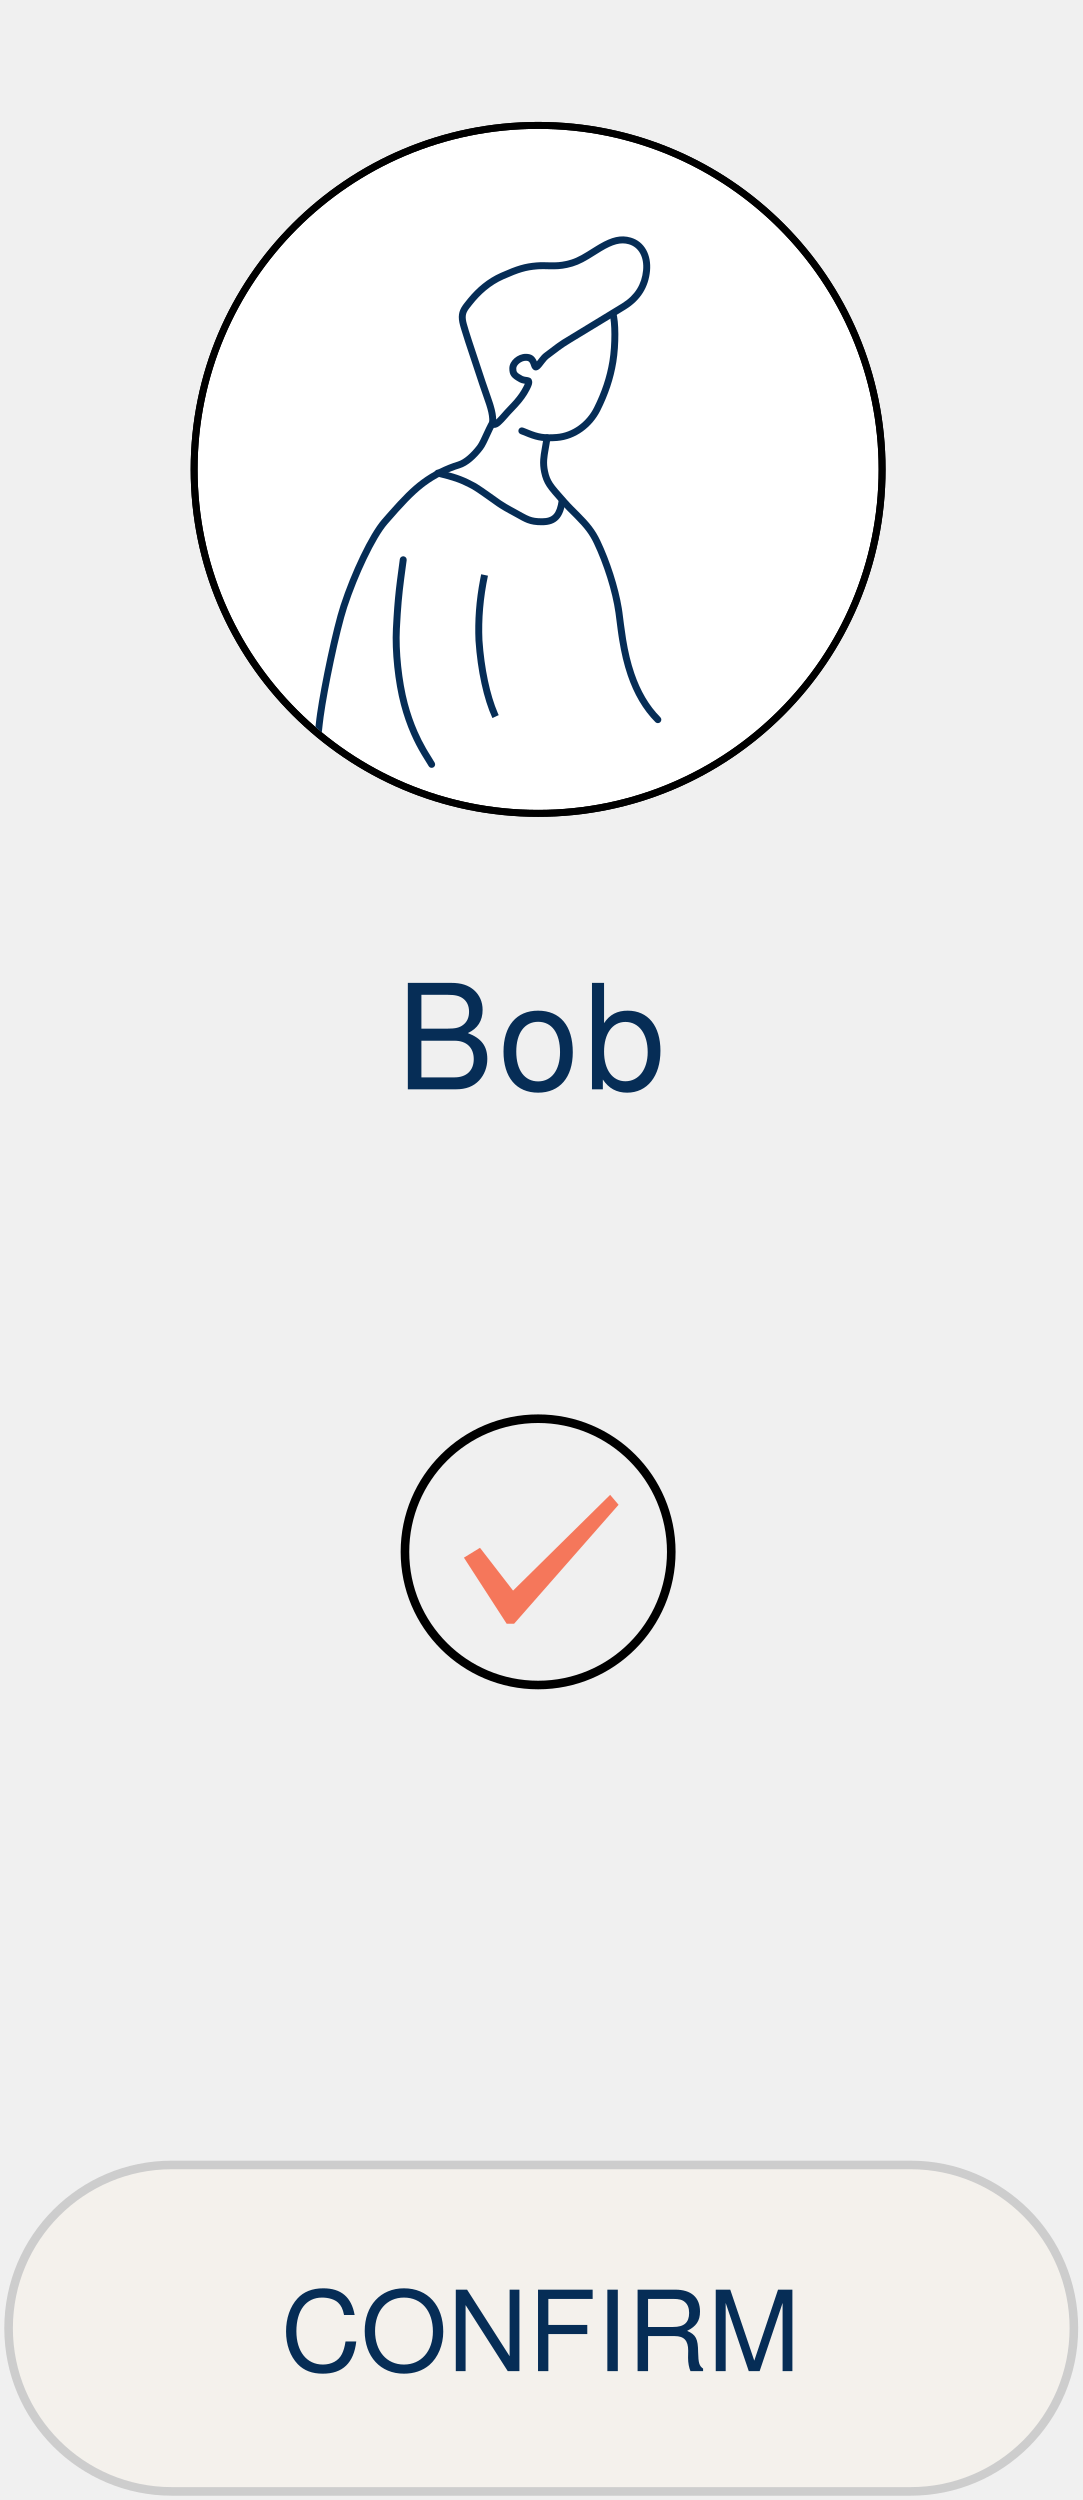
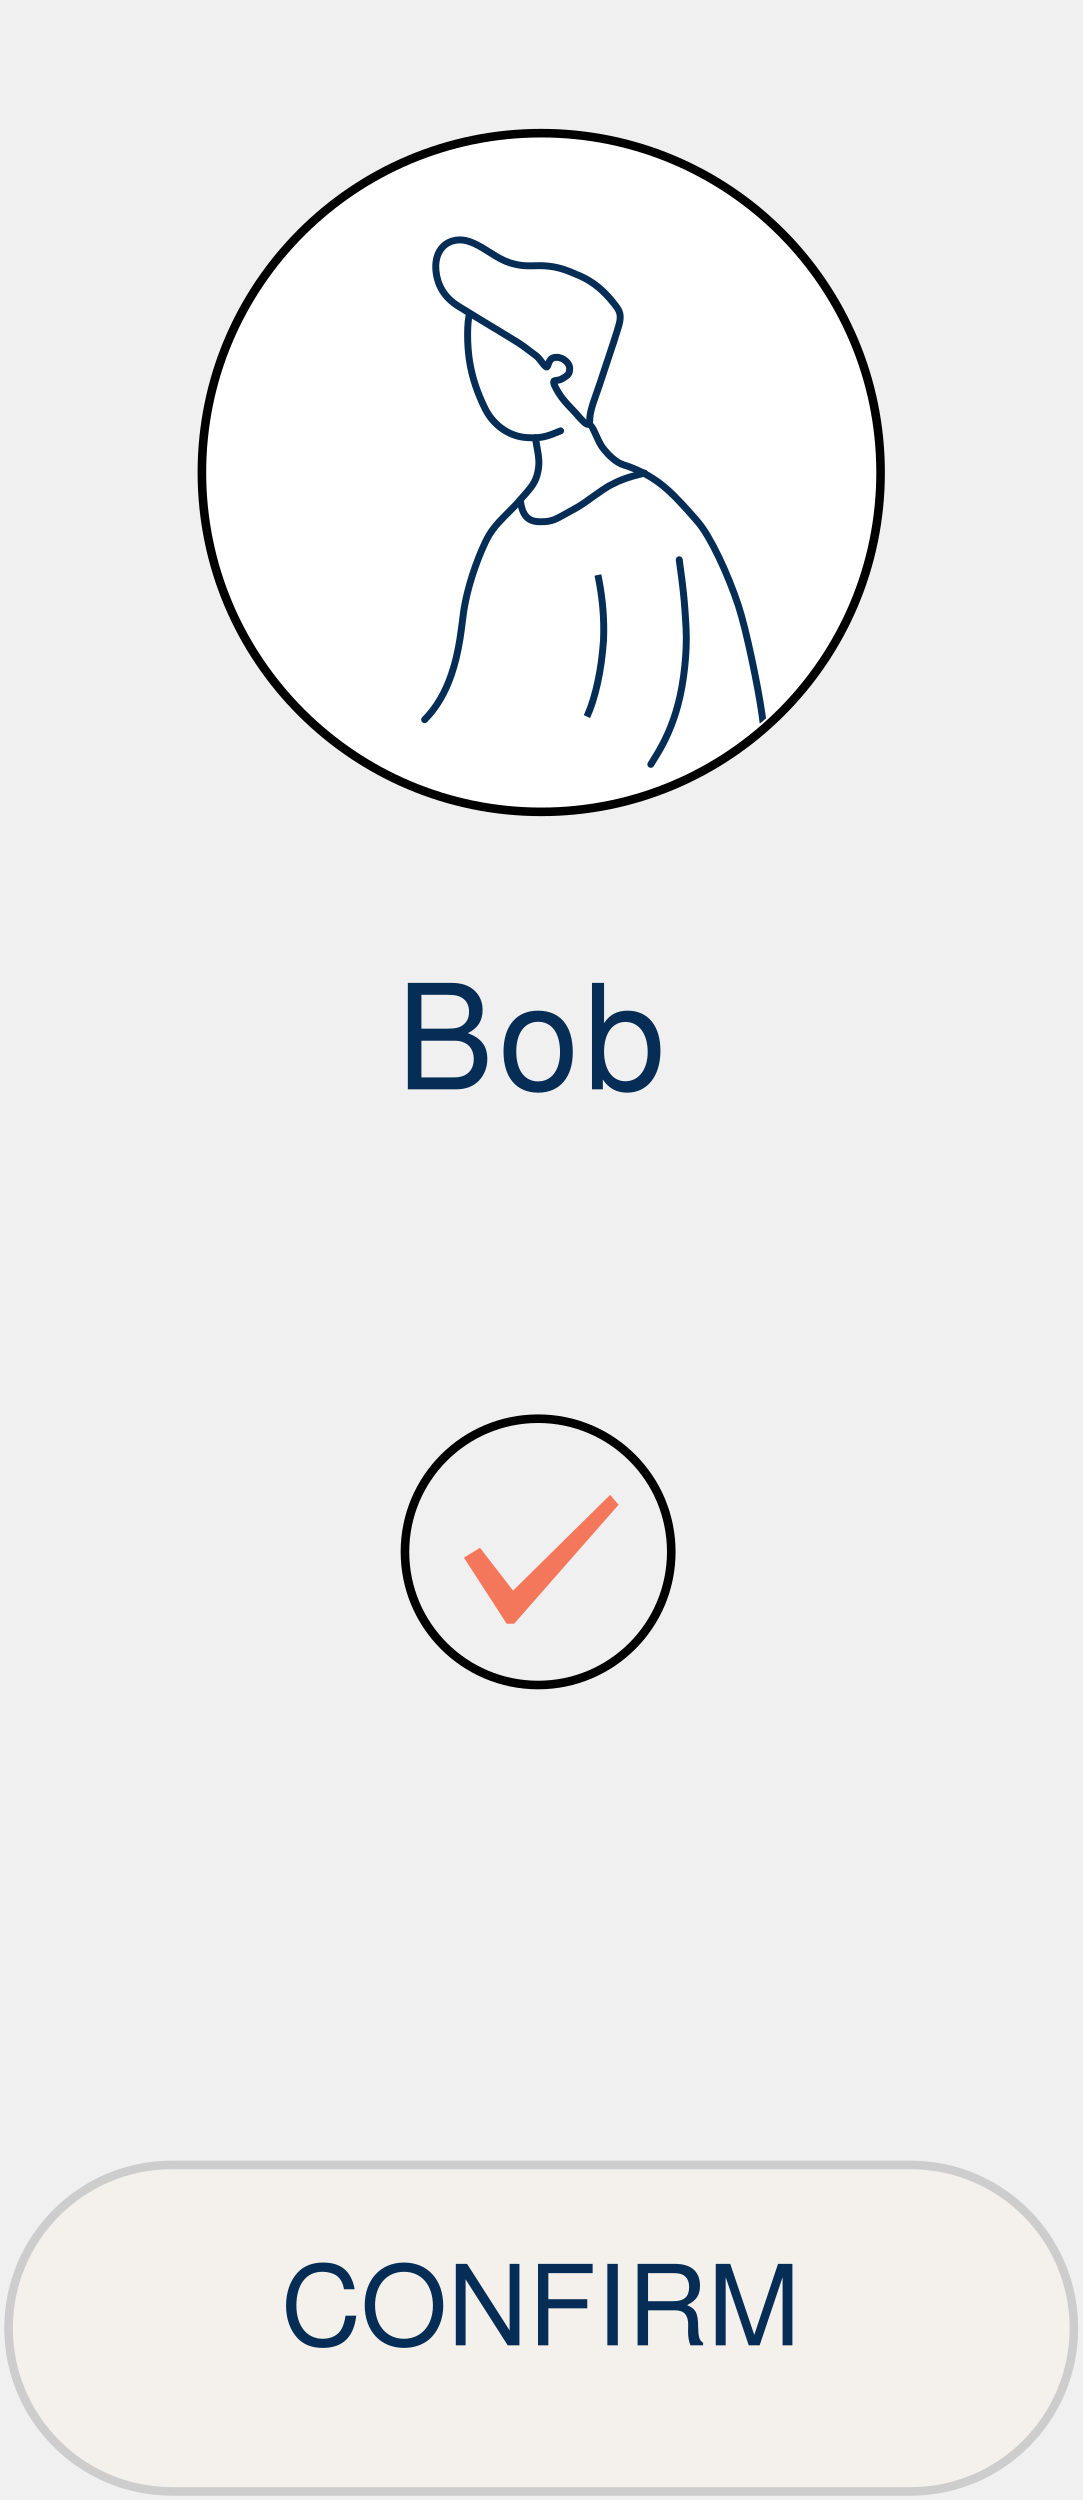
- <svg xmlns="http://www.w3.org/2000/svg" xmlns:xlink="http://www.w3.org/1999/xlink" width="126px" height="291px" viewBox="0 0 126 291" version="1.1">
-   <defs>
-     <circle id="path-1" cx="39.636" cy="39.636" r="39.636" />
-   </defs>
+ <svg xmlns="http://www.w3.org/2000/svg" width="126px" height="291px" viewBox="0 0 126 291" version="1.1">
  <g id="Page-1" stroke="none" stroke-width="1" fill="none" fill-rule="evenodd">
    <g id="web_05_01" transform="translate(-780, -3236)">
      <g id="how-works" transform="translate(0, 2904)">
-         <g id="Group-21" transform="translate(781, 332)">
+         <g id="Group-25" transform="translate(781, 332)">
          <rect id="Rectangle" fill="#F0F0F0" x="0" y="0" width="124" height="110" rx="10" />
-           <g id="Group-8" transform="translate(16, 15)">
-             <g id="Group" transform="translate(6, 0)">
-               <g id="bob-fill" transform="translate(-0.808081, -0.808081)">
-                 <circle id="Mask-Copy-4" fill="#FFFFFF" transform="translate(40.44444, 40.44444) scale(-1, -1) translate(-40.44444, -40.44444) " cx="40.444" cy="40.444" r="39.636" />
-                 <path d="M40.444,0 C18.108,0 0,18.108 0,40.444 C0,62.781 18.108,80.889 40.444,80.889 C62.781,80.889 80.889,62.781 80.889,40.444 C80.889,18.108 62.781,0 40.444,0 Z M40.444,0.808 C62.335,0.808 80.081,18.554 80.081,40.444 C80.081,62.335 62.335,80.081 40.444,80.081 C18.554,80.081 0.808,62.335 0.808,40.444 C0.808,18.554 18.554,0.808 40.444,0.808 Z" id="Mask-Copy-5" fill="#000000" fill-rule="nonzero" transform="translate(40.44444, 40.44444) scale(-1, -1) translate(-40.44444, -40.44444) " />
-                 <g id="doodle" transform="translate(0.808081, 0.808081)">
-                   <mask id="mask-2" fill="white">
-                     <use xlink:href="#path-1" />
-                   </mask>
-                   <circle stroke="#000000" stroke-width="0.808" cx="39.636" cy="39.636" r="40.04" />
-                   <g id="guy" mask="url(#mask-2)" fill="#062D56" fill-rule="nonzero">
-                     <g transform="translate(12.36365, 12.12121)">
-                       <path d="M24.071,21.08 L24.817,20.289 C24.844,20.26 24.87,20.231 24.896,20.202 C25.482,19.559 25.905,18.984 26.272,18.274 C26.53,17.775 26.626,17.494 26.576,17.242 C26.512,16.922 26.341,16.823 26.017,16.77 L25.73,16.729 C25.629,16.712 25.566,16.694 25.503,16.664 L25.455,16.639 C24.801,16.276 24.73,16.193 24.73,15.758 C24.73,15.353 25.324,14.873 25.832,14.873 C26.209,14.873 26.317,14.994 26.518,15.629 C26.775,16.146 27.185,16.058 27.499,15.75 C27.556,15.693 27.615,15.627 27.683,15.545 L28.003,15.133 C28.118,14.984 28.203,14.88 28.283,14.793 C28.354,14.715 28.416,14.657 28.468,14.62 L29.707,13.685 L29.774,13.636 C29.977,13.487 30.165,13.354 30.345,13.233 L31.207,12.691 L36.331,9.581 C36.793,9.3 37.16,9.074 37.463,8.887 C39.211,7.807 40.122,6.271 40.297,4.416 C40.471,2.562 39.661,1.003 38.066,0.537 C36.893,0.195 35.833,0.483 34.438,1.286 L34.038,1.525 L32.986,2.181 C32.018,2.784 31.364,3.085 30.487,3.268 C29.873,3.396 29.44,3.428 28.725,3.416 L27.879,3.398 C27.571,3.396 27.343,3.404 27.062,3.428 C25.71,3.544 24.824,3.799 22.925,4.641 C21.376,5.328 20.149,6.38 19.129,7.619 L18.705,8.15 L18.557,8.345 C18.536,8.375 18.515,8.404 18.495,8.433 C18.018,9.118 17.913,9.763 18.196,10.796 L18.3,11.158 C18.417,11.555 18.576,12.061 18.787,12.711 L20.261,17.158 L20.424,17.653 C20.545,18.016 21.111,19.618 21.235,20.009 C21.448,20.678 21.559,21.182 21.582,21.624 L21.586,21.787 C21.586,22.486 21.982,22.878 22.553,22.585 C22.761,22.478 22.973,22.293 23.267,21.979 L23.613,21.595 L24.01,21.147 L24.071,21.08 Z M24.223,19.741 L23.413,20.602 L22.788,21.306 C22.68,21.425 22.585,21.524 22.502,21.606 L22.392,21.708 L22.394,21.787 C22.394,21.271 22.294,20.726 22.088,20.032 L22.005,19.764 C21.965,19.637 21.882,19.393 21.783,19.106 L21.14,17.246 L19.581,12.539 C19.289,11.643 19.095,11.018 18.976,10.582 C18.755,9.778 18.819,9.38 19.158,8.895 L19.271,8.74 L19.563,8.368 C20.548,7.116 21.742,6.05 23.253,5.38 C25.075,4.571 25.877,4.34 27.13,4.234 L27.375,4.216 C27.534,4.208 27.691,4.205 27.884,4.206 L28.453,4.218 C29.382,4.243 29.895,4.217 30.652,4.059 C31.556,3.871 32.248,3.571 33.159,3.023 L34.63,2.111 C35.959,1.314 36.882,1.033 37.84,1.313 C39.02,1.657 39.634,2.84 39.492,4.34 C39.34,5.949 38.565,7.256 37.038,8.2 L34.703,9.625 L30.083,12.438 C29.898,12.557 29.707,12.688 29.503,12.834 L29.296,12.984 C29.018,13.187 28.14,13.86 27.994,13.966 C27.893,14.039 27.793,14.132 27.688,14.246 C27.614,14.327 27.54,14.414 27.454,14.523 L27.126,14.945 L27.111,14.907 C26.857,14.328 26.505,14.065 25.832,14.065 C24.91,14.065 23.922,14.864 23.922,15.758 C23.922,16.554 24.179,16.855 25.062,17.345 L25.147,17.39 C25.279,17.455 25.395,17.49 25.556,17.519 L25.724,17.545 L25.651,17.709 C25.624,17.766 25.591,17.831 25.554,17.904 C25.265,18.463 24.936,18.931 24.495,19.438 L24.223,19.741 Z" id="Path-9" />
-                       <path d="M35.852,9.009 C36.064,8.941 36.292,9.057 36.36,9.27 C36.679,10.258 36.706,12.986 36.375,15.026 C36.053,17.008 35.428,18.823 34.51,20.666 C33.556,22.582 31.656,24.036 29.478,24.205 C28.03,24.317 27.226,24.188 26.139,23.767 L25.512,23.515 C25.414,23.476 25.329,23.444 25.242,23.413 C25.032,23.337 24.923,23.106 24.998,22.896 C25.074,22.686 25.305,22.577 25.515,22.652 L25.805,22.762 L26.222,22.931 C27.318,23.377 28.007,23.508 29.416,23.399 C31.29,23.254 32.952,21.982 33.787,20.306 C34.671,18.531 35.269,16.793 35.577,14.897 C35.89,12.971 35.864,10.363 35.591,9.518 C35.523,9.305 35.639,9.078 35.852,9.009 Z" id="Path-10" />
-                       <path d="M21.666,21.807 C21.778,21.614 22.025,21.548 22.218,21.66 C22.411,21.772 22.477,22.019 22.365,22.212 C22.263,22.388 22.162,22.579 22.054,22.794 L21.945,23.017 C21.824,23.267 21.441,24.102 21.383,24.224 L21.231,24.536 C21.086,24.821 20.964,25.03 20.838,25.196 C20.061,26.22 19.108,27.096 18.157,27.382 C16.874,27.768 15.399,28.475 14.159,29.401 L13.884,29.612 C12.739,30.513 11.62,31.687 9.723,33.879 C8.308,35.514 6.259,39.867 5.049,43.57 C4.143,46.339 2.743,53.105 2.307,56.318 L2.208,57.109 C1.863,60.017 1.212,66.651 1.212,67.351 C1.212,67.574 1.031,67.755 0.808,67.755 C0.585,67.755 0.404,67.574 0.404,67.351 L0.411,67.144 C0.489,65.699 1.16,58.949 1.467,56.508 L1.55,55.898 C2.036,52.532 3.387,46.053 4.28,43.319 C5.522,39.522 7.61,35.086 9.112,33.35 L9.775,32.59 C11.46,30.674 12.513,29.622 13.676,28.754 C14.996,27.768 16.555,27.02 17.924,26.608 C18.664,26.386 19.514,25.604 20.194,24.708 C20.303,24.564 20.425,24.347 20.583,24.023 L21.217,22.666 C21.374,22.34 21.519,22.062 21.666,21.807 Z" id="Path-11" />
-                       <path d="M28.294,23.431 L28.367,23.435 C28.588,23.466 28.741,23.671 28.71,23.892 L28.606,24.558 C28.548,24.902 28.447,25.478 28.441,25.512 L28.387,25.852 C28.357,26.06 28.337,26.234 28.326,26.404 C28.297,26.835 28.324,27.235 28.42,27.7 C28.536,28.265 28.693,28.66 28.957,29.066 C29.107,29.297 29.296,29.54 29.581,29.874 L30.548,30.979 C30.695,31.148 30.849,31.317 31.017,31.494 L31.375,31.863 L31.98,32.467 C33.265,33.747 33.909,34.552 34.504,35.805 C35.614,38.141 36.604,41.167 37.014,43.67 L37.082,44.124 L37.266,45.561 C37.35,46.219 37.425,46.751 37.514,47.292 C37.75,48.733 38.052,50.021 38.467,51.238 C39.166,53.287 40.151,55.008 41.499,56.365 C41.656,56.523 41.655,56.779 41.497,56.937 C41.339,57.094 41.083,57.093 40.925,56.935 C39.483,55.483 38.438,53.657 37.702,51.499 C37.271,50.234 36.96,48.905 36.717,47.423 L36.63,46.87 C36.602,46.683 36.575,46.493 36.548,46.293 L36.279,44.218 C35.932,41.724 34.916,38.555 33.774,36.151 C33.262,35.073 32.708,34.354 31.632,33.263 L30.704,32.333 L30.611,32.238 C30.425,32.046 30.256,31.866 30.096,31.688 L28.967,30.399 C28.661,30.041 28.452,29.772 28.279,29.506 C27.959,29.013 27.764,28.524 27.628,27.863 C27.518,27.326 27.486,26.853 27.52,26.35 C27.532,26.159 27.554,25.967 27.586,25.742 L27.668,25.242 C27.711,24.994 27.802,24.477 27.835,24.27 C27.862,24.103 27.887,23.942 27.91,23.778 C27.938,23.582 28.102,23.439 28.294,23.431 Z" id="Path-12" />
-                       <path d="M15.705,27.553 L16.275,27.695 C17.978,28.129 18.737,28.435 19.989,29.109 L20.155,29.207 C20.896,29.662 22.734,31.001 22.935,31.134 C23.37,31.423 23.791,31.678 24.226,31.91 L24.451,32.03 L25.46,32.59 C25.83,32.794 26.057,32.907 26.277,32.992 C26.677,33.146 27.074,33.208 27.722,33.208 C28.975,33.208 29.45,32.668 29.676,31.087 C29.708,30.866 29.913,30.713 30.134,30.745 C30.355,30.776 30.508,30.981 30.476,31.202 C30.198,33.143 29.43,34.016 27.722,34.016 C26.981,34.016 26.488,33.939 25.987,33.746 C25.799,33.674 25.615,33.589 25.38,33.465 L24.066,32.741 C23.993,32.701 23.92,32.662 23.846,32.623 C23.501,32.439 23.166,32.242 22.827,32.028 L22.488,31.807 C22.228,31.635 20.124,30.1 19.605,29.821 L19.243,29.629 C18.135,29.055 17.371,28.79 15.514,28.339 C15.297,28.286 15.164,28.067 15.217,27.85 C15.263,27.658 15.441,27.531 15.633,27.542 L15.705,27.553 Z" id="Path-13" />
-                       <path d="M11.624,37.633 C11.845,37.661 12.002,37.863 11.973,38.085 L11.692,40.191 C11.442,42.106 11.312,43.536 11.18,46.075 C11.046,48.669 11.416,52.184 12.089,54.728 C12.404,55.918 12.785,57.001 13.222,58.001 C13.534,58.715 13.859,59.353 14.216,59.975 L14.434,60.347 C14.564,60.564 15.148,61.493 15.239,61.666 C15.344,61.863 15.268,62.108 15.071,62.212 C14.874,62.316 14.629,62.241 14.525,62.043 L14.459,61.93 C14.286,61.641 13.863,60.966 13.741,60.763 C13.279,59.992 12.871,59.215 12.481,58.325 C12.028,57.287 11.634,56.165 11.308,54.935 C10.613,52.31 10.234,48.711 10.373,46.033 L10.444,44.772 C10.548,43.076 10.664,41.864 10.847,40.425 L11.172,37.982 C11.197,37.786 11.36,37.64 11.551,37.63 L11.624,37.633 Z" id="Path-14" />
-                       <path d="M20.644,39.723 L21.435,39.89 C20.897,42.447 20.683,44.952 20.791,47.396 C21.014,50.694 21.675,53.787 22.573,55.866 L22.686,56.12 L21.952,56.458 C20.951,54.283 20.223,50.977 19.984,47.441 C19.881,45.113 20.061,42.742 20.523,40.328 L20.644,39.723 Z" id="Path-15" />
-                     </g>
-                   </g>
-                 </g>
-               </g>
+           <g id="Group-24" transform="translate(62, 55) scale(-1, 1) translate(-62, -55) translate(22, 15)">
+             <g id="Group-23">
+               <circle id="Oval" stroke="#000000" fill="#FFFFFF" cx="40" cy="40" r="39.5" />
+               <g id="guy" transform="translate(13.36365, 12.12121)" />
            </g>
-             <text id="Bob" font-family="Helvetica" font-size="17" font-weight="normal" line-spacing="25" letter-spacing="0.531" fill="#062D56">
-               <tspan x="29.129" y="111.8">Bob</tspan>
-             </text>
+             <g id="Group-21" transform="translate(13.83056, 12.51637)" fill="#062D56" fill-rule="nonzero">
+               <path d="M22.604,20.685 L23.35,19.894 C23.377,19.864 23.403,19.836 23.429,19.807 C24.015,19.164 24.438,18.589 24.805,17.879 C25.063,17.38 25.159,17.099 25.109,16.847 C25.045,16.527 24.874,16.428 24.55,16.375 L24.263,16.334 C24.163,16.317 24.1,16.299 24.036,16.269 L23.988,16.244 C23.334,15.88 23.263,15.798 23.263,15.363 C23.263,14.958 23.857,14.478 24.365,14.478 C24.742,14.478 24.85,14.599 25.051,15.234 C25.308,15.75 25.718,15.662 26.032,15.355 C26.089,15.298 26.148,15.232 26.216,15.15 L26.536,14.737 C26.651,14.589 26.736,14.485 26.816,14.397 C26.887,14.32 26.949,14.262 27.001,14.225 L28.24,13.29 L28.307,13.241 C28.51,13.092 28.698,12.958 28.878,12.838 L29.74,12.295 L34.865,9.186 C35.326,8.904 35.693,8.679 35.996,8.492 C37.744,7.412 38.655,5.876 38.83,4.021 C39.005,2.167 38.194,0.608 36.599,0.142 C35.427,-0.201 34.366,0.088 32.971,0.891 L32.571,1.129 L31.519,1.786 C30.551,2.388 29.897,2.69 29.02,2.873 C28.406,3.001 27.973,3.033 27.258,3.02 L26.412,3.003 C26.104,3.001 25.876,3.009 25.595,3.033 C24.243,3.148 23.357,3.404 21.459,4.246 C19.909,4.933 18.682,5.985 17.662,7.224 L17.239,7.755 L17.09,7.95 C17.069,7.98 17.048,8.009 17.028,8.037 C16.551,8.723 16.446,9.368 16.73,10.401 L16.833,10.763 C16.95,11.16 17.109,11.666 17.32,12.316 L18.794,16.763 L18.957,17.258 C19.078,17.621 19.644,19.223 19.768,19.614 C19.981,20.283 20.093,20.787 20.115,21.229 L20.119,21.392 C20.119,22.091 20.515,22.482 21.086,22.19 C21.294,22.083 21.506,21.898 21.8,21.584 L22.146,21.2 L22.543,20.751 L22.604,20.685 Z M22.756,19.346 L21.946,20.207 L21.321,20.911 C21.213,21.03 21.118,21.129 21.035,21.211 L20.925,21.313 L20.927,21.392 C20.927,20.876 20.827,20.331 20.621,19.637 L20.538,19.369 C20.498,19.242 20.415,18.998 20.316,18.711 L19.673,16.85 L18.114,12.144 C17.822,11.248 17.629,10.623 17.509,10.187 C17.288,9.383 17.352,8.985 17.691,8.5 L17.805,8.344 L18.096,7.973 C19.081,6.721 20.275,5.655 21.786,4.984 C23.608,4.176 24.41,3.945 25.663,3.838 L25.908,3.821 C26.067,3.812 26.224,3.809 26.417,3.811 L26.986,3.823 C27.915,3.848 28.428,3.822 29.185,3.664 C30.089,3.476 30.781,3.176 31.692,2.628 L33.163,1.716 C34.492,0.919 35.415,0.638 36.373,0.918 C37.553,1.262 38.167,2.444 38.025,3.945 C37.873,5.553 37.098,6.861 35.571,7.805 L33.236,9.23 L28.616,12.043 C28.431,12.162 28.24,12.293 28.037,12.438 L27.829,12.589 C27.551,12.792 26.673,13.465 26.527,13.571 C26.426,13.644 26.326,13.737 26.221,13.851 C26.147,13.932 26.073,14.019 25.987,14.128 L25.66,14.55 L25.644,14.512 C25.39,13.933 25.038,13.669 24.365,13.669 C23.444,13.669 22.455,14.469 22.455,15.363 C22.455,16.159 22.712,16.46 23.595,16.95 L23.681,16.995 C23.812,17.06 23.928,17.095 24.089,17.124 L24.258,17.15 L24.184,17.313 C24.157,17.371 24.125,17.436 24.087,17.509 C23.798,18.068 23.469,18.536 23.028,19.043 L22.756,19.346 Z" id="Path-9" />
+               <path d="M34.385,8.614 C34.597,8.545 34.825,8.662 34.893,8.874 C35.212,9.862 35.239,12.591 34.908,14.631 C34.586,16.613 33.962,18.427 33.043,20.271 C32.089,22.187 30.189,23.641 28.012,23.809 C26.563,23.922 25.759,23.793 24.672,23.372 L24.045,23.12 C23.947,23.081 23.862,23.049 23.775,23.018 C23.565,22.942 23.456,22.711 23.531,22.501 C23.607,22.291 23.838,22.182 24.048,22.257 L24.339,22.367 L24.755,22.536 C25.851,22.982 26.54,23.113 27.949,23.004 C29.823,22.858 31.485,21.587 32.32,19.911 C33.204,18.136 33.802,16.397 34.11,14.501 C34.423,12.576 34.397,9.968 34.124,9.122 C34.056,8.91 34.173,8.682 34.385,8.614 Z" id="Path-10" />
+               <path d="M20.751,21.265 C20.945,21.377 21.01,21.624 20.899,21.817 C20.797,21.993 20.695,22.184 20.587,22.399 L20.478,22.622 C20.358,22.871 19.974,23.707 19.916,23.829 L19.764,24.141 C19.62,24.426 19.497,24.635 19.371,24.801 C18.594,25.825 17.642,26.701 16.69,26.987 C15.407,27.373 13.932,28.08 12.692,29.006 L12.417,29.217 C11.272,30.118 10.153,31.292 8.257,33.483 C6.841,35.119 4.792,39.472 3.582,43.175 C2.676,45.944 1.277,52.71 0.84,55.923 L0.741,56.713 C-0.307,55.923 0.84,56.713 1.61648472e-13,56.113 L0.083,55.502 C0.569,52.137 1.92,45.657 2.814,42.924 C4.055,39.127 6.143,34.691 7.645,32.955 L8.308,32.194 C9.993,30.279 11.047,29.227 12.209,28.359 C13.529,27.372 15.088,26.625 16.457,26.213 C17.197,25.991 18.047,25.208 18.727,24.313 C18.836,24.168 18.958,23.952 19.116,23.628 L19.75,22.271 C19.907,21.945 20.558,21.153 20.751,21.265 Z" id="Path-11" />
+               <path d="M26.827,23.036 L26.9,23.04 C27.121,23.071 27.274,23.276 27.243,23.496 L27.14,24.163 C27.081,24.507 26.98,25.083 26.974,25.116 L26.92,25.457 C26.89,25.665 26.87,25.839 26.859,26.009 C26.83,26.44 26.857,26.84 26.953,27.305 C27.069,27.87 27.226,28.265 27.49,28.671 C27.64,28.902 27.829,29.145 28.114,29.479 L29.081,30.584 C29.228,30.753 29.382,30.922 29.55,31.099 L29.908,31.468 L30.513,32.072 C31.798,33.352 32.442,34.156 33.037,35.41 C34.147,37.746 35.137,40.772 35.547,43.275 L35.615,43.729 L35.799,45.166 C35.883,45.824 35.959,46.356 36.047,46.897 C36.283,48.338 36.585,49.625 37,50.843 C37.699,52.892 38.684,54.613 40.032,55.97 C40.189,56.128 40.188,56.384 40.03,56.541 C39.872,56.699 39.616,56.698 39.459,56.539 C38.016,55.087 36.971,53.262 36.235,51.104 C35.804,49.839 35.493,48.51 35.25,47.028 L35.163,46.474 C35.135,46.288 35.108,46.097 35.081,45.898 L34.812,43.823 C34.465,41.329 33.449,38.16 32.307,35.756 C31.795,34.677 31.241,33.959 30.165,32.868 L29.237,31.938 L29.144,31.843 C28.958,31.651 28.789,31.471 28.629,31.292 L27.5,30.004 C27.194,29.646 26.985,29.377 26.812,29.111 C26.492,28.618 26.297,28.129 26.161,27.468 C26.051,26.931 26.019,26.458 26.053,25.955 C26.066,25.764 26.087,25.572 26.119,25.347 L26.201,24.847 C26.244,24.599 26.335,24.081 26.368,23.875 C26.395,23.708 26.42,23.546 26.443,23.383 C26.471,23.187 26.635,23.044 26.827,23.036 Z" id="Path-12" />
+               <path d="M14.238,27.158 L14.808,27.3 C16.511,27.734 17.27,28.039 18.522,28.714 L18.689,28.811 C19.43,29.266 21.267,30.605 21.468,30.739 C21.903,31.028 22.324,31.283 22.759,31.514 L22.984,31.635 L23.993,32.195 C24.363,32.399 24.59,32.512 24.81,32.597 C25.21,32.751 25.607,32.813 26.255,32.813 C27.508,32.813 27.983,32.273 28.21,30.692 C28.241,30.471 28.446,30.318 28.667,30.349 C28.888,30.381 29.041,30.586 29.009,30.807 C28.731,32.748 27.963,33.621 26.255,33.621 C25.514,33.621 25.021,33.544 24.52,33.351 C24.332,33.279 24.148,33.193 23.913,33.07 L22.599,32.346 C22.526,32.306 22.454,32.267 22.379,32.227 C22.035,32.044 21.699,31.847 21.361,31.633 L21.021,31.412 C20.761,31.24 18.657,29.705 18.138,29.425 L17.776,29.233 C16.668,28.66 15.905,28.395 14.047,27.943 C13.83,27.891 13.697,27.672 13.75,27.455 C13.797,27.263 13.974,27.136 14.166,27.147 L14.238,27.158 Z" id="Path-13" />
+               <path d="M10.157,37.238 C10.378,37.266 10.535,37.468 10.507,37.689 L10.225,39.796 C9.975,41.71 9.845,43.141 9.713,45.68 C9.579,48.274 9.949,51.789 10.622,54.333 C10.937,55.522 11.318,56.606 11.755,57.606 C12.067,58.32 12.392,58.957 12.749,59.58 L12.967,59.952 C13.097,60.169 13.681,61.098 13.773,61.271 C13.877,61.468 13.801,61.713 13.604,61.817 C13.407,61.921 13.162,61.845 13.058,61.648 L12.992,61.534 C12.819,61.246 12.396,60.571 12.274,60.367 C11.812,59.597 11.404,58.82 11.015,57.93 C10.561,56.892 10.167,55.77 9.841,54.54 C9.146,51.915 8.767,48.316 8.906,45.638 L8.977,44.377 C9.081,42.681 9.197,41.469 9.38,40.03 L9.705,37.587 C9.73,37.391 9.893,37.245 10.084,37.235 L10.157,37.238 Z" id="Path-14" />
+               <path d="M19.177,39.328 L19.968,39.495 C19.43,42.052 19.216,44.557 19.324,47 C19.547,50.299 20.208,53.392 21.106,55.471 L21.219,55.725 L20.485,56.063 C19.485,53.888 18.756,50.582 18.517,47.046 C18.414,44.718 18.594,42.347 19.056,39.933 L19.177,39.328 Z" id="Path-15" />
+             </g>
          </g>
+           <text id="Bob" font-family="Helvetica" font-size="17" font-weight="normal" line-spacing="25" letter-spacing="0.531" fill="#062D56">
+             <tspan x="45.129" y="126.8">Bob</tspan>
+           </text>
          <g id="Group" transform="translate(46.63636, 165.6364)">
            <g id="cir+tick" transform="translate(-1, -1)">
              <path d="M16,0 C7.163,0 0,7.163 0,16 C0,24.837 7.163,32 16,32 C24.837,32 32,24.837 32,16 C32,7.163 24.837,0 16,0 Z M16,1 C24.284,1 31,7.716 31,16 C31,24.284 24.284,31 16,31 C7.716,31 1,24.284 1,16 C1,7.716 7.716,1 16,1 Z" id="Mask-fills" fill="#000000" fill-rule="nonzero" transform="translate(16, 16) scale(-1, -1) translate(-16, -16) " />
              <g id="Page-1" transform="translate(1.363637, 1.363633)" fill="#F5775B">
                <polygon points="23.021 8 11.72 19.147 7.87 14.163 6 15.31 10.974 23 11.845 23 24.001 9.155" />
              </g>
            </g>
          </g>
          <g id="button" transform="translate(0, 252)">
            <rect id="Rectangle" stroke="#CDCDCD" fill="#F4F1EC" x="0" y="0" width="124" height="38" rx="19" />
            <text id="confirm" font-family="Helvetica" font-size="13" font-weight="normal" fill="#062D56">
-               <tspan x="31.671" y="24">CONFIRM</tspan>
+               <tspan x="31.671" y="21">CONFIRM</tspan>
            </text>
          </g>
        </g>
      </g>
    </g>
  </g>
</svg>
